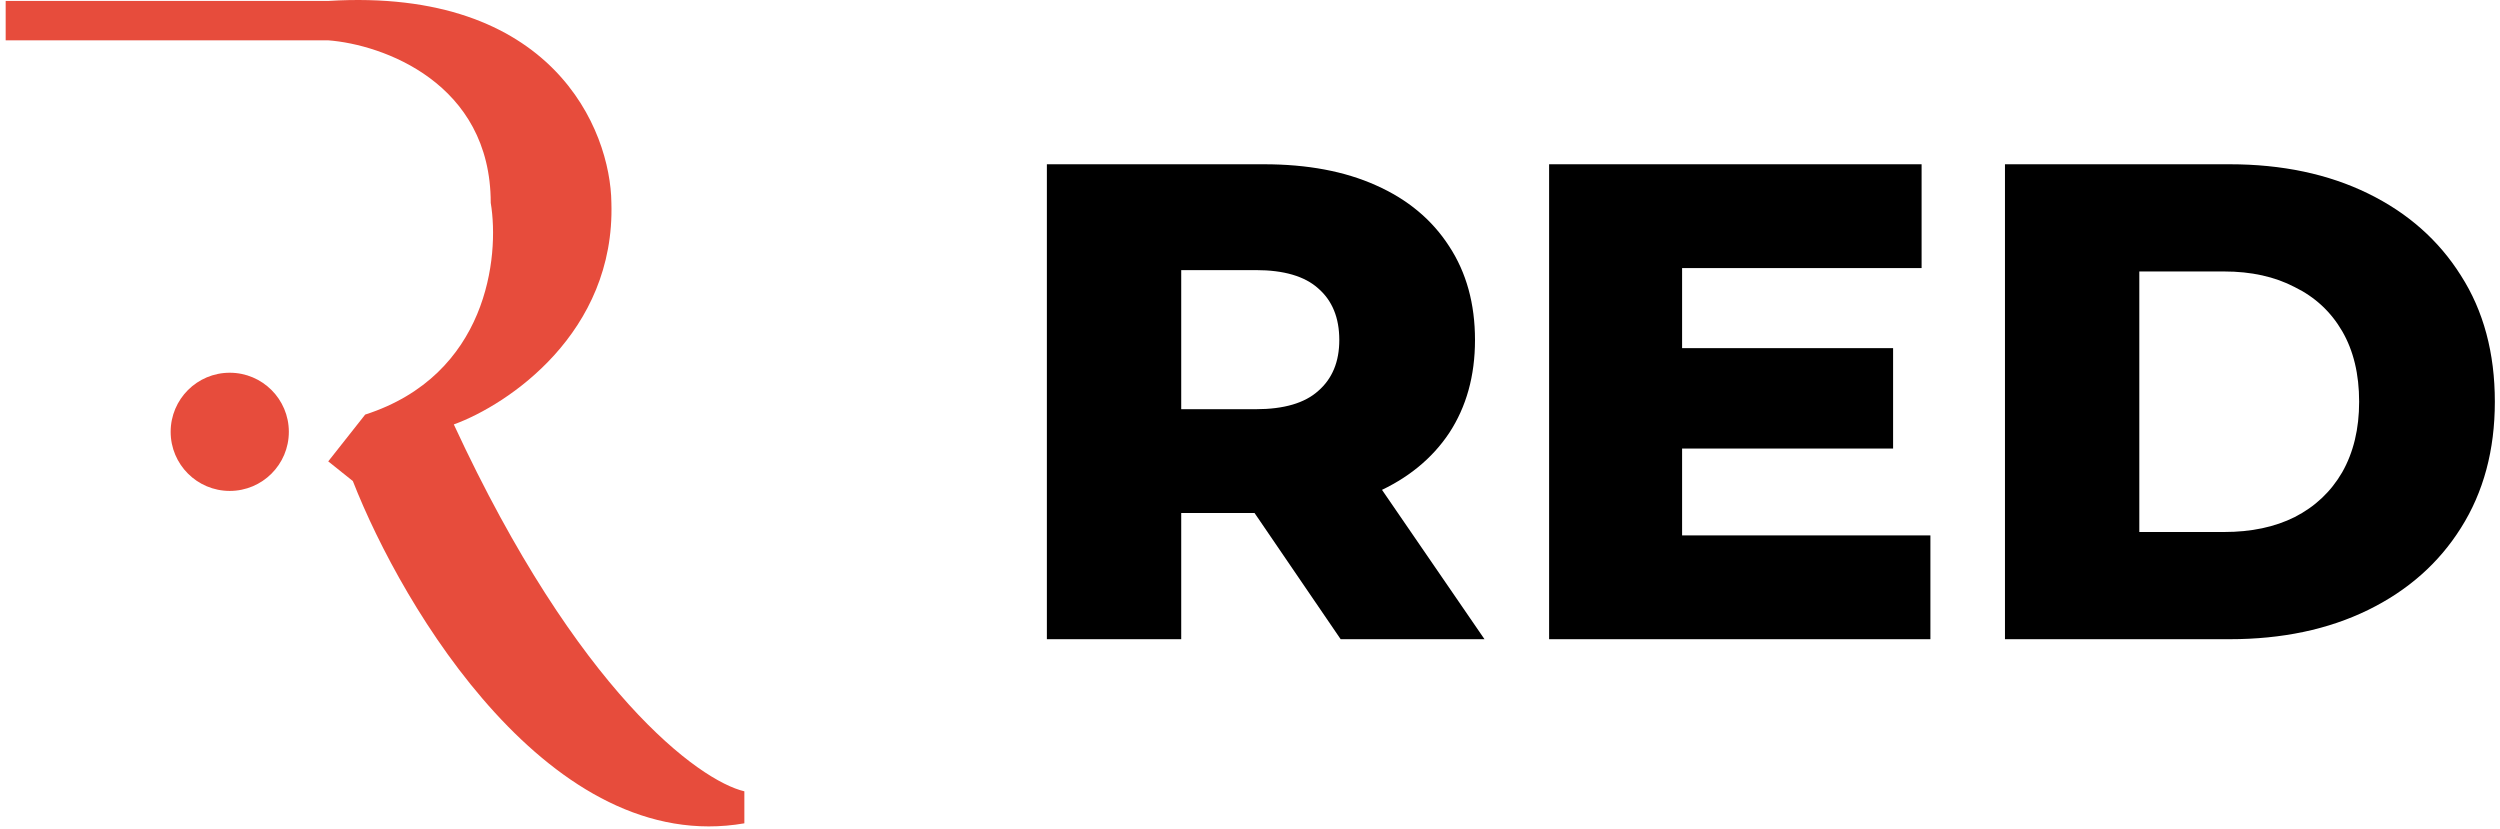
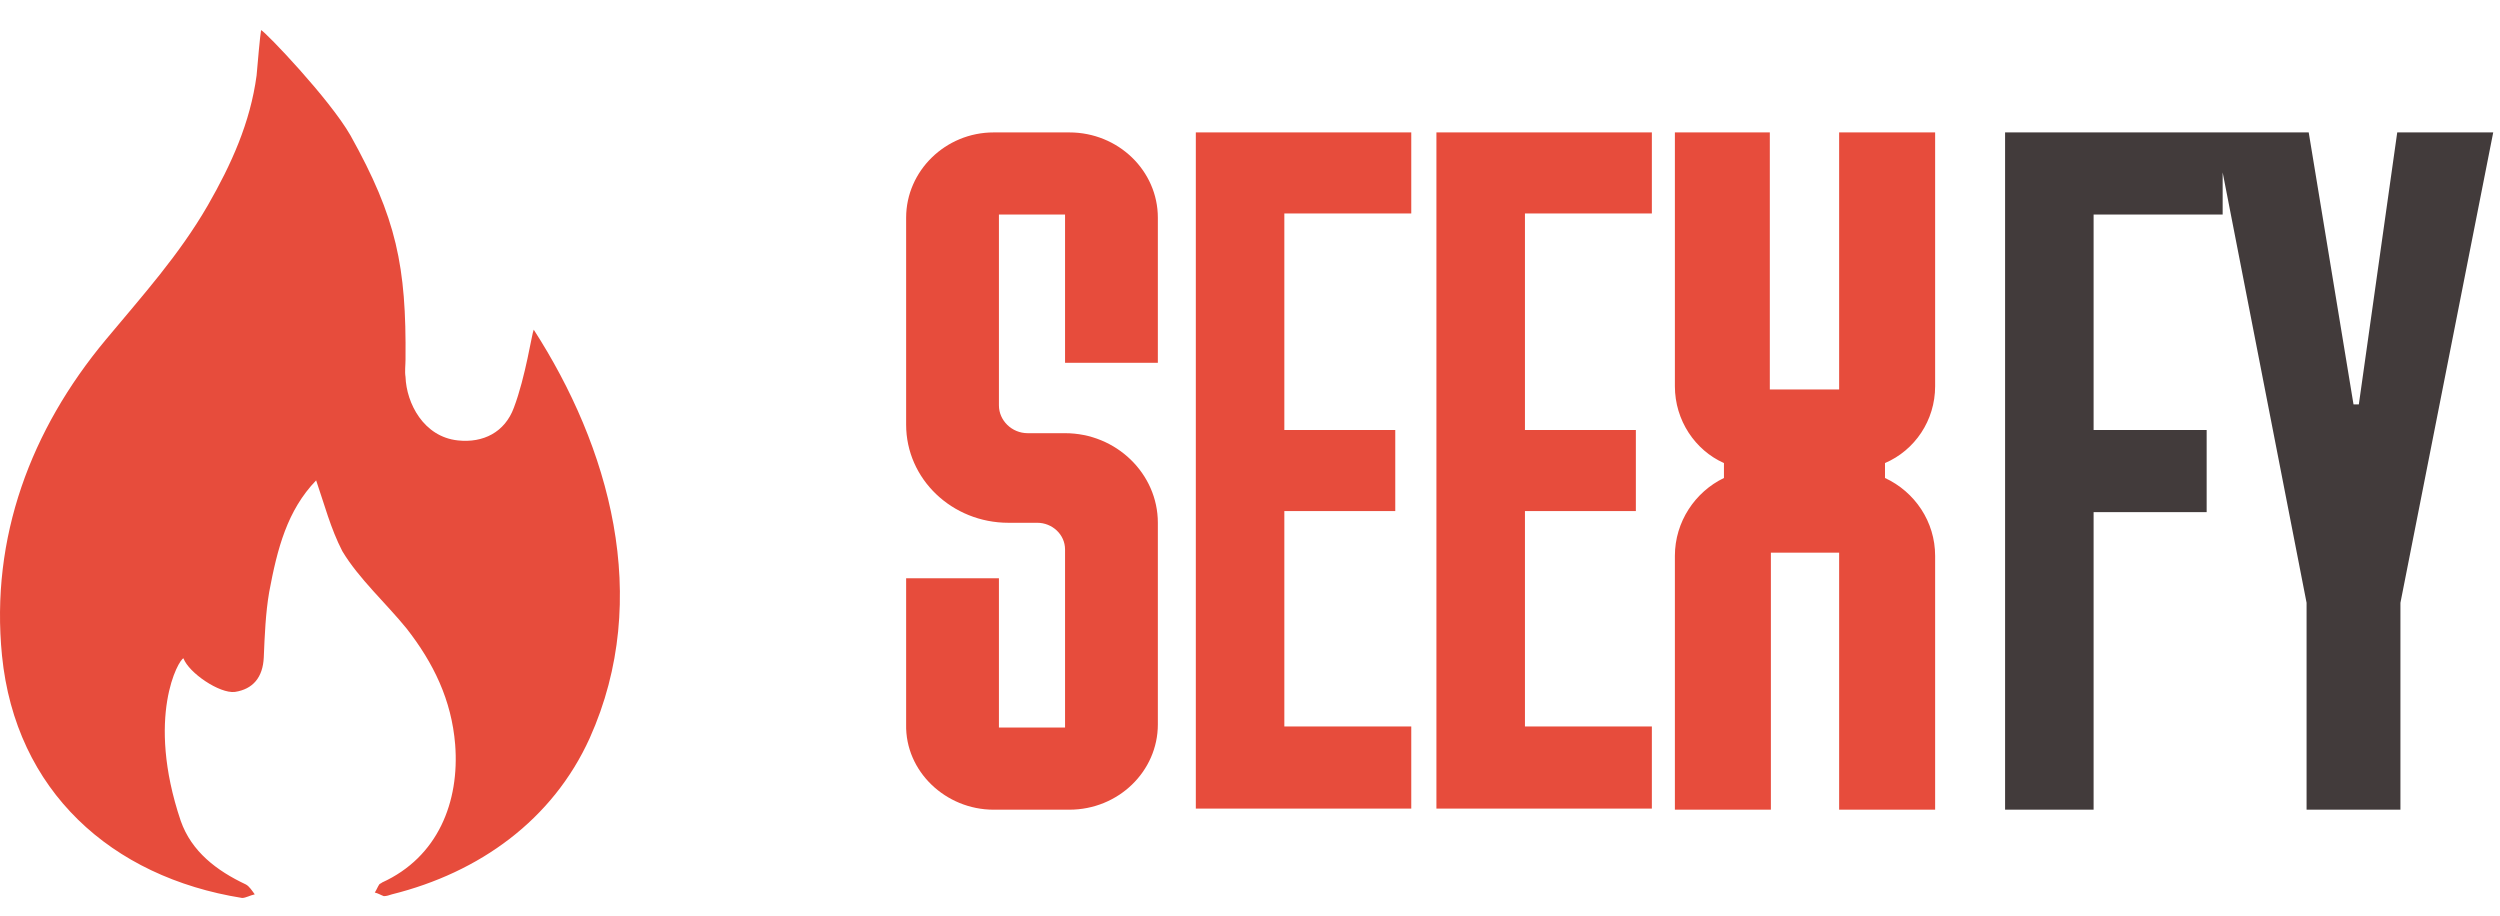
- <svg xmlns="http://www.w3.org/2000/svg" width="160" height="53" viewBox="0 0 160 53" fill="none">
-   <path d="M128.318 40.909V10.513H142.691C146.049 10.513 149.002 11.136 151.55 12.38C154.097 13.625 156.08 15.377 157.499 17.635C158.946 19.893 159.67 22.585 159.67 25.711C159.67 28.809 158.946 31.501 157.499 33.788C156.08 36.046 154.097 37.797 151.55 39.042C149.002 40.287 146.049 40.909 142.691 40.909H128.318ZM136.916 34.048H142.344C144.081 34.048 145.586 33.73 146.86 33.093C148.163 32.427 149.176 31.472 149.9 30.227C150.623 28.953 150.985 27.448 150.985 25.711C150.985 23.945 150.623 22.44 149.9 21.195C149.176 19.951 148.163 19.01 146.86 18.373C145.586 17.707 144.081 17.374 142.344 17.374H136.916V34.048Z" fill="black" />
-   <path d="M107.046 22.281H121.158V28.707H107.046V22.281ZM107.654 34.266H123.546V40.909H99.143V10.513H122.982V17.157H107.654V34.266Z" fill="black" />
-   <path d="M67 40.909V10.513H80.895C83.674 10.513 86.063 10.962 88.06 11.859C90.087 12.757 91.65 14.059 92.75 15.767C93.85 17.446 94.4 19.444 94.4 21.76C94.4 24.047 93.85 26.03 92.75 27.709C91.65 29.359 90.087 30.633 88.06 31.53C86.063 32.398 83.674 32.833 80.895 32.833H71.776L75.598 29.229V40.909H67ZM85.802 40.909L78.247 29.837H87.409L95.008 40.909H85.802ZM75.598 30.14L71.776 26.189H80.374C82.169 26.189 83.501 25.798 84.369 25.017C85.267 24.235 85.715 23.149 85.715 21.76C85.715 20.341 85.267 19.241 84.369 18.46C83.501 17.678 82.169 17.287 80.374 17.287H71.776L75.598 13.336V30.14Z" fill="black" />
-   <path d="M0.363 2.581V0.06H21.007C35.379 -0.823 39.077 8.307 39.129 12.982C39.381 21.302 32.511 25.904 29.044 27.164C36.986 44.309 44.75 49.962 47.639 50.644V52.693C35.284 54.836 25.787 38.983 22.583 30.789L21.007 29.528L23.371 26.534C31.187 24.013 31.985 16.448 31.407 12.982C31.407 5.291 24.474 2.844 21.007 2.581H0.363Z" fill="#E74C3C" />
-   <circle cx="14.704" cy="27.637" r="3.782" fill="#E74C3C" />
+ <svg xmlns="http://www.w3.org/2000/svg" width="243" height="89" viewBox="0 0 243 89" fill="none">
+   <path d="M103.523 42.106C108.5 42.106 112.543 46.046 112.543 50.815V70.408C112.543 74.97 108.707 78.702 103.938 78.702H96.578C91.912 78.702 87.973 74.97 88.076 70.408V56.205H97.096V70.719H103.523V53.406C103.523 51.955 102.279 50.815 100.828 50.815H98.029C92.534 50.815 88.076 46.564 88.076 41.277V21.165C88.076 16.603 91.912 12.871 96.578 12.871H103.938C108.707 12.871 112.543 16.603 112.543 21.165V35.264H103.523V20.854H97.096V39.411C97.096 40.862 98.34 42.106 99.895 42.106H103.523ZM137.175 20.75H124.838V41.795H135.62V49.674H124.838V70.615H137.175V78.598H120.899H116.234V12.871H120.899H137.175V20.75ZM160.561 20.75H148.225V41.795H159.006V49.674H148.225V70.615H160.561V78.598H144.285H139.62V12.871H144.285H160.561V20.75ZM188.095 37.545C188.095 40.862 186.125 43.765 183.222 45.009V46.46C186.125 47.808 188.095 50.711 188.095 54.028V78.702H178.764V53.717H172.13V78.702H162.799V54.028C162.799 50.711 164.769 47.808 167.568 46.46V45.009C164.769 43.765 162.799 40.862 162.799 37.545V12.871H172.026V37.856H178.764V12.871H188.095V37.545Z" fill="#E74C3C" />
+   <path d="M216.042 20.854H203.498V41.795H214.487V49.778H203.498V78.702H194.894V12.871H216.042V20.854ZM233.011 12.871H242.341L233.322 58.59V78.702H224.199V58.59L215.284 12.871H224.407L228.761 39.307H229.279L233.011 12.871Z" fill="#423B3B" />
+   <path d="M30.729 46.691C27.923 49.602 26.956 53.308 26.165 57.547C25.815 59.577 25.727 61.781 25.639 63.9C25.551 65.842 24.587 66.989 22.832 67.255C21.339 67.432 18.356 65.402 17.83 63.989C17.393 64.078 14.145 69.637 17.566 79.785C18.618 82.785 21.075 84.638 23.884 85.962C24.234 86.139 24.499 86.579 24.763 86.931C24.326 87.019 23.884 87.282 23.535 87.282C10.812 85.252 1.508 76.871 0.194 63.723C-0.946 52.25 3.001 41.751 10.286 33.015C13.884 28.691 17.396 24.808 20.202 19.956C22.483 15.984 24.326 11.926 24.94 7.337C25.028 6.279 25.289 3.365 25.377 2.925C25.815 3.102 32.046 9.63 34.065 13.162C38.541 21.191 39.505 25.87 39.416 34.957C39.416 35.486 39.328 36.103 39.416 36.632C39.505 39.192 41.171 42.457 44.507 42.809C46.964 43.075 49.071 42.014 49.947 39.632C51.087 36.632 51.701 32.398 51.878 32.043C59.16 43.338 63.46 58.073 57.318 71.749C53.72 79.69 46.611 84.808 38.1 86.928C37.839 87.016 37.574 87.105 37.309 87.105C37.045 87.016 36.783 86.839 36.43 86.754C36.607 86.487 36.695 86.225 36.868 85.959C36.956 85.87 37.045 85.87 37.133 85.781C42.573 83.311 44.68 77.929 44.242 72.367C43.893 68.044 42.135 64.427 39.505 61.072C37.574 58.69 34.852 56.22 33.274 53.572C32.134 51.367 31.52 48.985 30.729 46.691Z" fill="#E74C3C" />
</svg>
